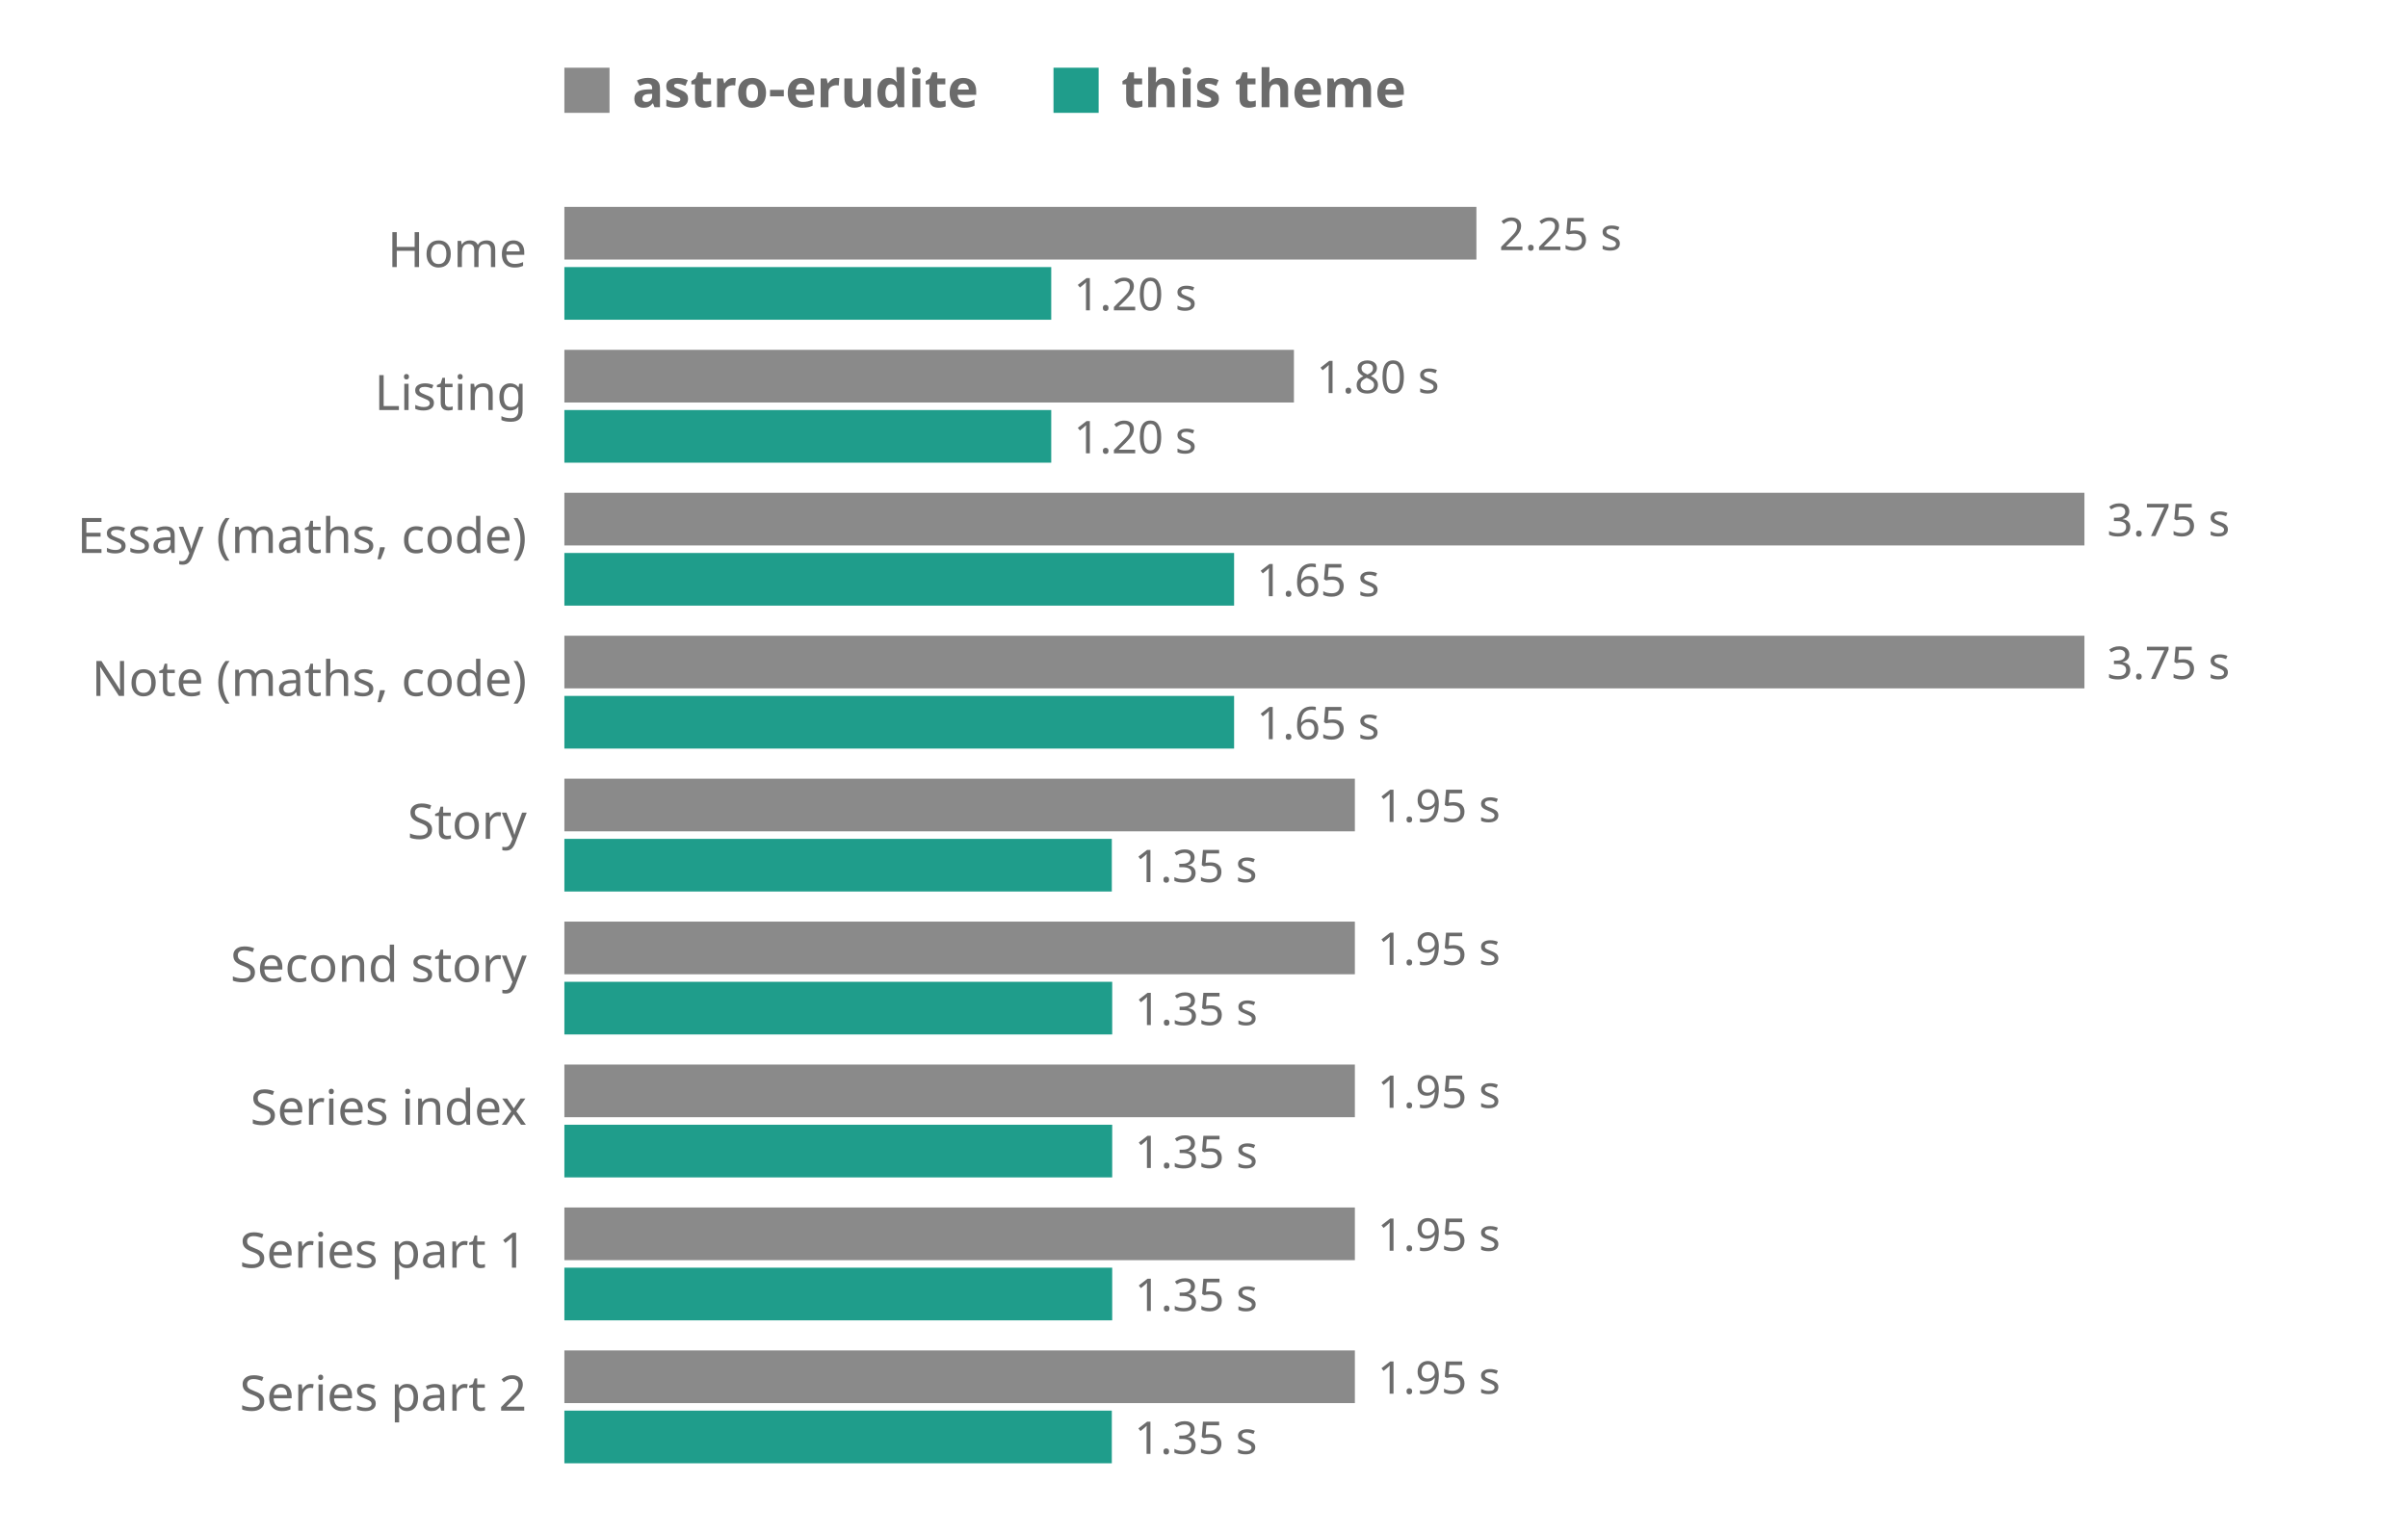
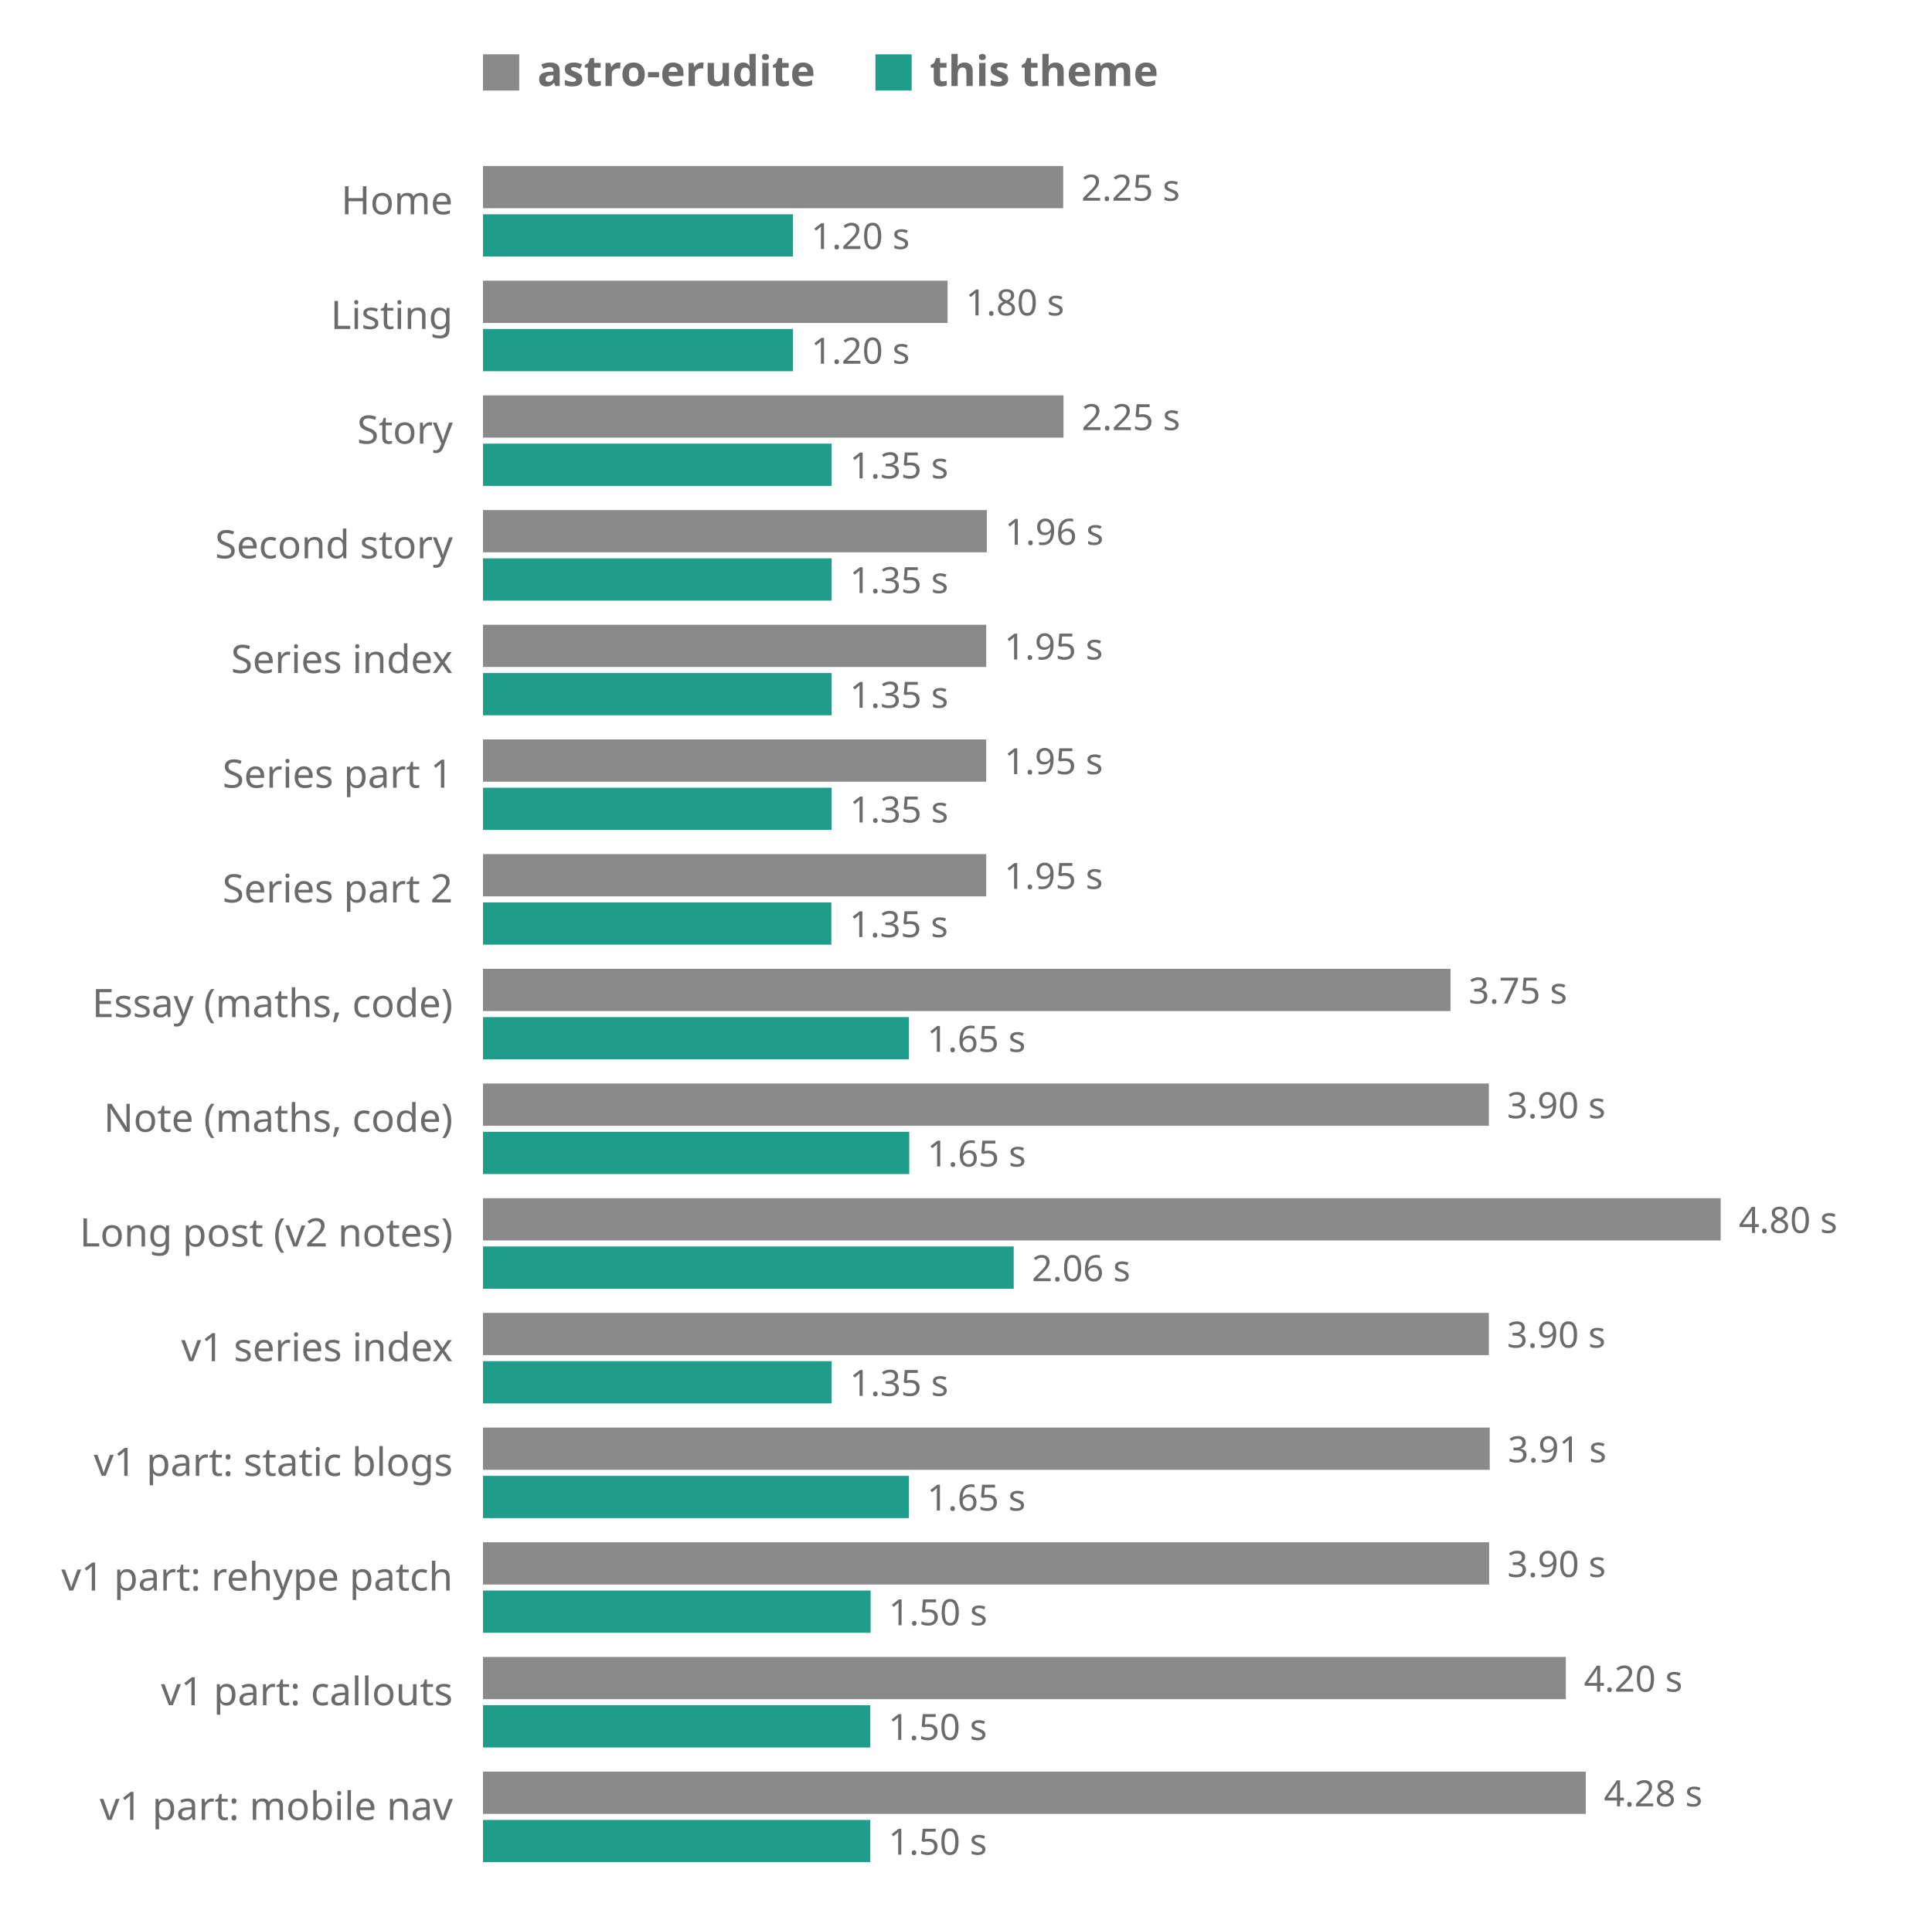
- <svg xmlns="http://www.w3.org/2000/svg" viewBox="0 0 640 408" role="img" aria-labelledby="t d">
+ <svg xmlns="http://www.w3.org/2000/svg" viewBox="0 0 640 636" role="img" aria-labelledby="t d">
  <style>
    text { font-family: system-ui, sans-serif; fill: #6b6b6b }
    .label { font-size: 13px }
    .value { font-size: 12px }
    .head { font-size: 14px; font-weight: 600 }
    @media (prefers-color-scheme: dark) { text { fill: #b4b4b4 } }
  </style>
-   <rect x="150" y="18" width="12" height="12" fill="#8a8a8a" />
-   <text x="168" y="28.5" class="head">astro-erudite</text>
-   <rect x="280" y="18" width="12" height="12" fill="#1f9d8b" />
-   <text x="298" y="28.5" class="head">this theme</text>
+   <rect x="160" y="18" width="12" height="12" fill="#8a8a8a" />
+   <text x="178" y="28.5" class="head">astro-erudite</text>
+   <rect x="290" y="18" width="12" height="12" fill="#1f9d8b" />
+   <text x="308" y="28.5" class="head">this theme</text>
  <g>
-     <text x="140" y="71" text-anchor="end" class="label">Home</text>
-     <rect x="150" y="55" width="242.4" height="14" fill="#8a8a8a" />
-     <text x="398.4" y="66.5" class="value">2.25 s</text>
-     <rect x="150" y="71" width="129.4" height="14" fill="#1f9d8b" />
-     <text x="285.4" y="82.5" class="value">1.20 s</text>
-     <text x="140" y="109" text-anchor="end" class="label">Listing</text>
-     <rect x="150" y="93" width="193.9" height="14" fill="#8a8a8a" />
-     <text x="349.9" y="104.5" class="value">1.80 s</text>
-     <rect x="150" y="109" width="129.4" height="14" fill="#1f9d8b" />
-     <text x="285.4" y="120.5" class="value">1.20 s</text>
-     <text x="140" y="147" text-anchor="end" class="label">Essay (maths, code)</text>
-     <rect x="150" y="131" width="404.0" height="14" fill="#8a8a8a" />
-     <text x="560.0" y="142.5" class="value">3.75 s</text>
-     <rect x="150" y="147" width="178.0" height="14" fill="#1f9d8b" />
-     <text x="334.0" y="158.5" class="value">1.65 s</text>
-     <text x="140" y="185" text-anchor="end" class="label">Note (maths, code)</text>
-     <rect x="150" y="169" width="404.0" height="14" fill="#8a8a8a" />
-     <text x="560.0" y="180.5" class="value">3.75 s</text>
-     <rect x="150" y="185" width="178.0" height="14" fill="#1f9d8b" />
-     <text x="334.0" y="196.5" class="value">1.65 s</text>
-     <text x="140" y="223" text-anchor="end" class="label">Story</text>
-     <rect x="150" y="207" width="210.1" height="14" fill="#8a8a8a" />
-     <text x="366.1" y="218.5" class="value">1.95 s</text>
-     <rect x="150" y="223" width="145.5" height="14" fill="#1f9d8b" />
-     <text x="301.5" y="234.5" class="value">1.35 s</text>
-     <text x="140" y="261" text-anchor="end" class="label">Second story</text>
-     <rect x="150" y="245" width="210.1" height="14" fill="#8a8a8a" />
-     <text x="366.1" y="256.5" class="value">1.95 s</text>
-     <rect x="150" y="261" width="145.6" height="14" fill="#1f9d8b" />
-     <text x="301.6" y="272.5" class="value">1.35 s</text>
-     <text x="140" y="299" text-anchor="end" class="label">Series index</text>
-     <rect x="150" y="283" width="210.1" height="14" fill="#8a8a8a" />
-     <text x="366.1" y="294.5" class="value">1.95 s</text>
-     <rect x="150" y="299" width="145.6" height="14" fill="#1f9d8b" />
-     <text x="301.6" y="310.5" class="value">1.35 s</text>
-     <text x="140" y="337" text-anchor="end" class="label">Series part 1</text>
-     <rect x="150" y="321" width="210.1" height="14" fill="#8a8a8a" />
-     <text x="366.1" y="332.5" class="value">1.95 s</text>
-     <rect x="150" y="337" width="145.6" height="14" fill="#1f9d8b" />
-     <text x="301.6" y="348.5" class="value">1.35 s</text>
-     <text x="140" y="375" text-anchor="end" class="label">Series part 2</text>
-     <rect x="150" y="359" width="210.1" height="14" fill="#8a8a8a" />
-     <text x="366.1" y="370.5" class="value">1.95 s</text>
-     <rect x="150" y="375" width="145.5" height="14" fill="#1f9d8b" />
-     <text x="301.5" y="386.5" class="value">1.35 s</text>
+     <text x="150" y="71" text-anchor="end" class="label">Home</text>
+     <rect x="160" y="55" width="192.2" height="14" fill="#8a8a8a" />
+     <text x="358.2" y="66.5" class="value">2.25 s</text>
+     <rect x="160" y="71" width="102.7" height="14" fill="#1f9d8b" />
+     <text x="268.7" y="82.5" class="value">1.20 s</text>
+     <text x="150" y="109" text-anchor="end" class="label">Listing</text>
+     <rect x="160" y="93" width="153.9" height="14" fill="#8a8a8a" />
+     <text x="319.9" y="104.5" class="value">1.80 s</text>
+     <rect x="160" y="109" width="102.7" height="14" fill="#1f9d8b" />
+     <text x="268.7" y="120.5" class="value">1.20 s</text>
+     <text x="150" y="147" text-anchor="end" class="label">Story</text>
+     <rect x="160" y="131" width="192.3" height="14" fill="#8a8a8a" />
+     <text x="358.3" y="142.5" class="value">2.25 s</text>
+     <rect x="160" y="147" width="115.5" height="14" fill="#1f9d8b" />
+     <text x="281.5" y="158.5" class="value">1.35 s</text>
+     <text x="150" y="185" text-anchor="end" class="label">Second story</text>
+     <rect x="160" y="169" width="166.9" height="14" fill="#8a8a8a" />
+     <text x="332.9" y="180.5" class="value">1.96 s</text>
+     <rect x="160" y="185" width="115.5" height="14" fill="#1f9d8b" />
+     <text x="281.5" y="196.5" class="value">1.35 s</text>
+     <text x="150" y="223" text-anchor="end" class="label">Series index</text>
+     <rect x="160" y="207" width="166.7" height="14" fill="#8a8a8a" />
+     <text x="332.7" y="218.5" class="value">1.95 s</text>
+     <rect x="160" y="223" width="115.5" height="14" fill="#1f9d8b" />
+     <text x="281.5" y="234.5" class="value">1.35 s</text>
+     <text x="150" y="261" text-anchor="end" class="label">Series part 1</text>
+     <rect x="160" y="245" width="166.7" height="14" fill="#8a8a8a" />
+     <text x="332.7" y="256.5" class="value">1.95 s</text>
+     <rect x="160" y="261" width="115.5" height="14" fill="#1f9d8b" />
+     <text x="281.5" y="272.5" class="value">1.35 s</text>
+     <text x="150" y="299" text-anchor="end" class="label">Series part 2</text>
+     <rect x="160" y="283" width="166.7" height="14" fill="#8a8a8a" />
+     <text x="332.7" y="294.5" class="value">1.95 s</text>
+     <rect x="160" y="299" width="115.4" height="14" fill="#1f9d8b" />
+     <text x="281.4" y="310.5" class="value">1.35 s</text>
+     <text x="150" y="337" text-anchor="end" class="label">Essay (maths, code)</text>
+     <rect x="160" y="321" width="320.5" height="14" fill="#8a8a8a" />
+     <text x="486.5" y="332.5" class="value">3.75 s</text>
+     <rect x="160" y="337" width="141.1" height="14" fill="#1f9d8b" />
+     <text x="307.1" y="348.5" class="value">1.65 s</text>
+     <text x="150" y="375" text-anchor="end" class="label">Note (maths, code)</text>
+     <rect x="160" y="359" width="333.2" height="14" fill="#8a8a8a" />
+     <text x="499.2" y="370.5" class="value">3.90 s</text>
+     <rect x="160" y="375" width="141.2" height="14" fill="#1f9d8b" />
+     <text x="307.2" y="386.5" class="value">1.65 s</text>
+     <text x="150" y="413" text-anchor="end" class="label">Long post (v2 notes)</text>
+     <rect x="160" y="397" width="410.0" height="14" fill="#8a8a8a" />
+     <text x="576.0" y="408.5" class="value">4.80 s</text>
+     <rect x="160" y="413" width="175.8" height="14" fill="#1f9d8b" />
+     <text x="341.8" y="424.5" class="value">2.06 s</text>
+     <text x="150" y="451" text-anchor="end" class="label">v1 series index</text>
+     <rect x="160" y="435" width="333.2" height="14" fill="#8a8a8a" />
+     <text x="499.2" y="446.5" class="value">3.90 s</text>
+     <rect x="160" y="451" width="115.5" height="14" fill="#1f9d8b" />
+     <text x="281.5" y="462.5" class="value">1.35 s</text>
+     <text x="150" y="489" text-anchor="end" class="label">v1 part: static blogs</text>
+     <rect x="160" y="473" width="333.5" height="14" fill="#8a8a8a" />
+     <text x="499.5" y="484.5" class="value">3.91 s</text>
+     <rect x="160" y="489" width="141.1" height="14" fill="#1f9d8b" />
+     <text x="307.1" y="500.5" class="value">1.65 s</text>
+     <text x="150" y="527" text-anchor="end" class="label">v1 part: rehype patch</text>
+     <rect x="160" y="511" width="333.3" height="14" fill="#8a8a8a" />
+     <text x="499.3" y="522.5" class="value">3.90 s</text>
+     <rect x="160" y="527" width="128.4" height="14" fill="#1f9d8b" />
+     <text x="294.4" y="538.5" class="value">1.50 s</text>
+     <text x="150" y="565" text-anchor="end" class="label">v1 part: callouts</text>
+     <rect x="160" y="549" width="358.7" height="14" fill="#8a8a8a" />
+     <text x="524.7" y="560.5" class="value">4.20 s</text>
+     <rect x="160" y="565" width="128.3" height="14" fill="#1f9d8b" />
+     <text x="294.3" y="576.5" class="value">1.50 s</text>
+     <text x="150" y="603" text-anchor="end" class="label">v1 part: mobile nav</text>
+     <rect x="160" y="587" width="365.3" height="14" fill="#8a8a8a" />
+     <text x="531.3" y="598.5" class="value">4.28 s</text>
+     <rect x="160" y="603" width="128.3" height="14" fill="#1f9d8b" />
+     <text x="294.3" y="614.5" class="value">1.50 s</text>
  </g>
</svg>
